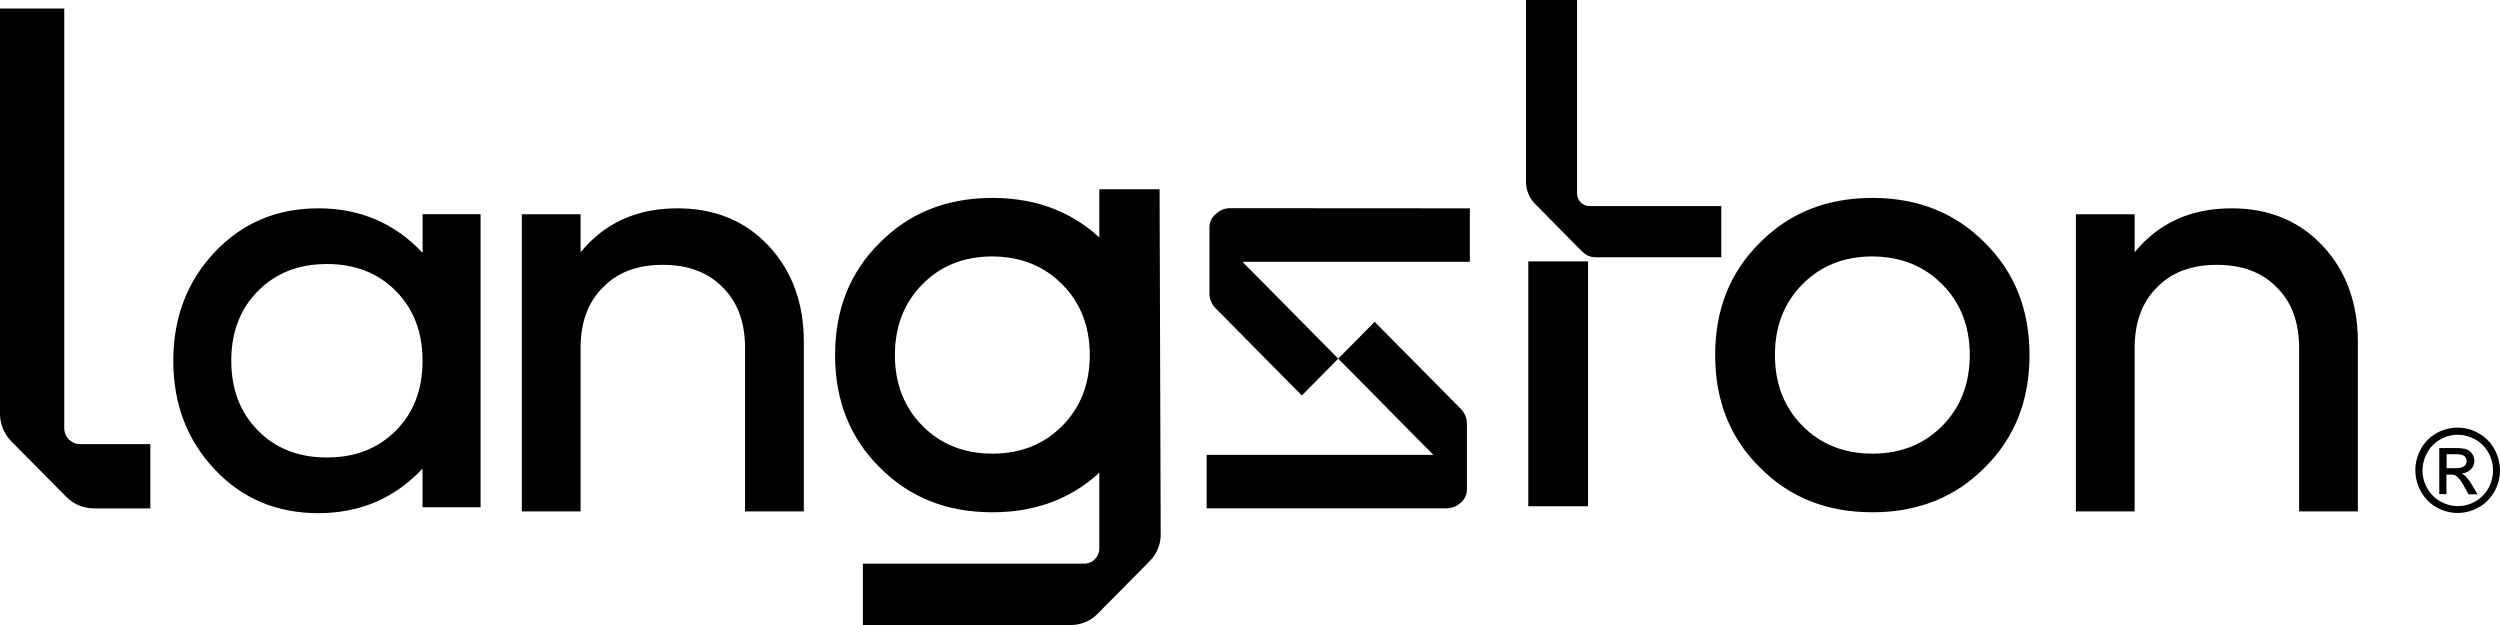
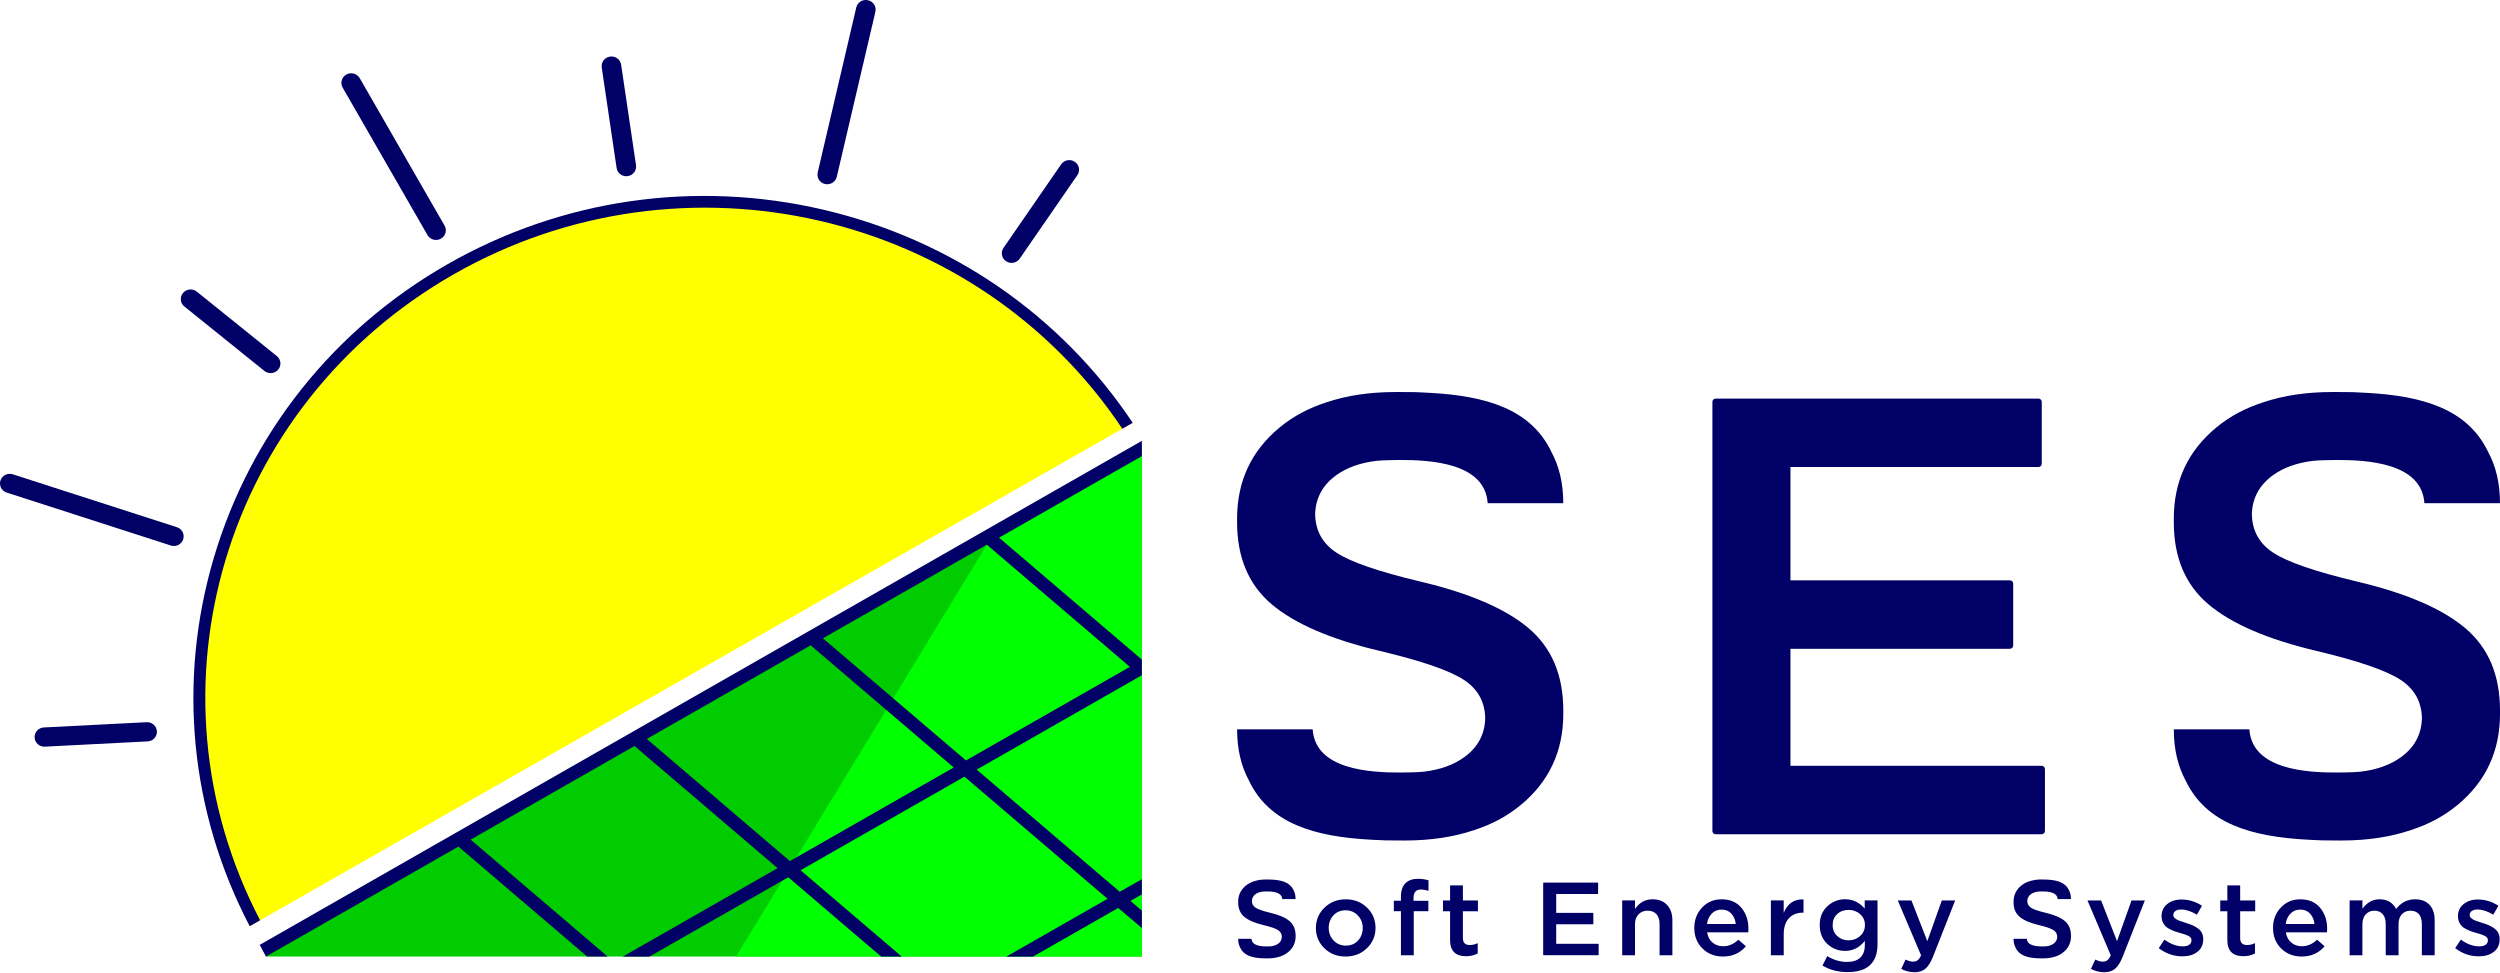
- <svg xmlns="http://www.w3.org/2000/svg" width="180" height="45" fill="none">
-   <path d="M6.76 36.603a2.787 2.787 0 01-1.98-.822l-3.968-4.01A2.84 2.84 0 010 29.715V.614h4.626v30.232a1.163 1.163 0 00.352.811 1.138 1.138 0 00.817.32h5.03v4.626H6.76zm80.12-3.851h16.325l-6.852-6.928 2.623-2.654 6.217 6.285a1.5 1.5 0 01.424 1.026v4.792a1.2 1.2 0 01-.424.9c-.283.277-.664.43-1.058.426H86.881v-3.847zM105.829 15v3.851H89.46l6.893 6.973-2.62 2.65-6.218-6.286a1.501 1.501 0 01-.434-1.027v-4.835a1.214 1.214 0 01.434-.897 1.49 1.49 0 011.056-.44l17.257.011zm7.841 2.864c.404.409.652.66 1.254.66h9.009v-3.685h-9.455a.896.896 0 01-.65-.252.908.908 0 01-.28-.646V0h-3.676v13.041a2.27 2.27 0 00.651 1.636l3.147 3.187zm.67.956v17.63h-4.303V18.82m24.771-4.57c3.27 0 5.967 1.074 8.09 3.22 2.152 2.12 3.227 4.818 3.227 8.096 0 3.279-1.075 5.978-3.227 8.098-2.122 2.147-4.819 3.22-8.09 3.22s-5.968-1.073-8.09-3.22c-2.152-2.116-3.227-4.815-3.227-8.098 0-3.282 1.075-5.98 3.227-8.095 2.124-2.149 4.82-3.222 8.09-3.22zm0 18.412c2.038 0 3.717-.667 5.035-2 1.318-1.334 1.978-3.032 1.98-5.096 0-2.06-.66-3.757-1.98-5.09-1.32-1.334-2.998-2.004-5.035-2.012-2.035 0-3.714.669-5.035 2.005-1.321 1.336-1.98 3.033-1.977 5.09 0 2.063.659 3.761 1.977 5.096s2.997 2.004 5.035 2.007zM79.151 13.628v25.879a1.11 1.11 0 01-.336.775 1.085 1.085 0 01-.78.304H62.128V45h14.984a2.66 2.66 0 001.892-.785l3.788-3.827a2.697 2.697 0 00.778-1.96l-.08-24.8" fill="#000" />
-   <path d="M71.448 14.25c3.27 0 5.966 1.074 8.09 3.22 2.151 2.12 3.227 4.818 3.227 8.096 0 3.279-1.077 5.978-3.231 8.098-2.123 2.147-4.82 3.22-8.09 3.22-3.272 0-5.969-1.073-8.091-3.22-2.151-2.116-3.227-4.815-3.227-8.098 0-3.282 1.076-5.98 3.227-8.095 2.125-2.149 4.824-3.222 8.095-3.22zm0 18.412c2.037 0 3.715-.667 5.035-2 1.32-1.334 1.98-3.032 1.98-5.096 0-2.06-.66-3.757-1.98-5.09-1.32-1.334-2.999-2.004-5.035-2.012-2.039 0-3.717.669-5.035 2.005-1.319 1.336-1.979 3.033-1.98 5.09 0 2.063.66 3.761 1.98 5.096 1.32 1.335 2.998 2.004 5.035 2.007zm-36.846-17.24v21.102h-4.18v-2.783c-2.003 2.138-4.507 3.207-7.512 3.207-2.977 0-5.453-1.04-7.427-3.123-2.004-2.11-3.006-4.727-3.006-7.85 0-3.123 1.005-5.74 3.012-7.852 1.976-2.08 4.452-3.122 7.428-3.123 3.006 0 5.51 1.07 7.512 3.21v-2.788h4.173zm-11.06 17.517c2.029 0 3.684-.647 4.966-1.941s1.92-2.968 1.915-5.023c0-2.051-.64-3.726-1.921-5.023-1.28-1.296-2.936-1.944-4.966-1.943-2.028 0-3.683.648-4.965 1.944-1.282 1.295-1.922 2.97-1.919 5.022 0 2.052.64 3.726 1.919 5.023 1.279 1.297 2.936 1.944 4.972 1.94zM48.78 15c2.708 0 4.907.913 6.598 2.739 1.664 1.802 2.497 4.096 2.497 6.88v12.2h-4.231v-11.76c0-1.856-.535-3.31-1.606-4.364-1.043-1.083-2.482-1.625-4.316-1.626-1.834-.002-3.272.54-4.313 1.626-1.071 1.055-1.606 2.51-1.606 4.364v11.76h-4.231v-21.39h4.23v2.736C43.523 16.055 45.849 15 48.78 15zm111.894 0c2.706 0 4.905.913 6.597 2.739 1.662 1.802 2.494 4.096 2.495 6.88v12.2h-4.229v-11.76c0-1.856-.536-3.31-1.608-4.364-1.043-1.083-2.481-1.625-4.313-1.626-1.833-.002-3.271.54-4.314 1.626-1.07 1.055-1.606 2.51-1.608 4.364v11.76h-4.229v-21.39h4.229v2.736c1.721-2.11 4.048-3.165 6.98-3.165zm16.289 15.79c.534 0 1.059.143 1.521.415.465.263.849.652 1.108 1.123.265.469.405.999.407 1.538a3.107 3.107 0 01-.411 1.54 2.93 2.93 0 01-1.117 1.122 3.047 3.047 0 01-3.055-.01 2.854 2.854 0 01-1.106-1.133 3.103 3.103 0 01.013-3.09 2.856 2.856 0 011.13-1.121 3.088 3.088 0 011.51-.385zm0 .511c-.447 0-.886.119-1.273.345-.389.22-.708.545-.924.939a2.607 2.607 0 00-.346 1.288 2.55 2.55 0 00.346 1.288c.221.393.543.717.932.939.386.221.821.339 1.265.34.45.002.892-.12 1.28-.349a2.46 2.46 0 00.926-.943c.215-.39.328-.829.33-1.275a2.6 2.6 0 00-.346-1.303 2.397 2.397 0 00-.945-.937 2.583 2.583 0 00-1.245-.332zm-1.336 4.273V32.26h1.125c.229-.007.459.009.685.048a.883.883 0 01.441 1.508 1.06 1.06 0 01-.652.277.905.905 0 01.278.178c.186.2.348.422.485.66l.4.659h-.652l-.292-.523a2.63 2.63 0 00-.558-.776.68.68 0 00-.435-.119h-.308v1.411l-.517-.009zm.53-1.864h.639c.532 0 .799-.169.799-.507a.435.435 0 00-.306-.44 1.595 1.595 0 00-.532-.06h-.6v1.007z" fill="#000" />
+ <svg xmlns="http://www.w3.org/2000/svg" width="180" height="70" fill="none">
+   <path d="M123.293 59.835V28.932c0-.129.107-.234.238-.234h23.237c.132 0 .239.105.239.234v4.46a.237.237 0 01-.239.234h-17.855v8.158h15.799c.131 0 .238.105.238.233v4.461a.236.236 0 01-.238.234h-15.799v8.426h18.084c.132 0 .239.105.239.234v4.46a.237.237 0 01-.239.234h-23.466a.232.232 0 01-.238-.231zm-12.184 8.907v-5.157a.04.04 0 01.04-.039h3.877c.022 0 .039.018.039.039v.744a.039.039 0 01-.039.039h-2.98v1.36h2.636c.022 0 .039.018.039.039v.744a.039.039 0 01-.039.038h-2.636v1.406h3.018c.022 0 .039.017.039.039v.744a.039.039 0 01-.039.038h-3.917c-.02.004-.038-.013-.038-.034zm-14.229.128c-.61 0-1.119-.199-1.525-.597a1.966 1.966 0 01-.61-1.46c0-.572.206-1.06.618-1.461.412-.401.922-.602 1.532-.602s1.12.2 1.53.598c.409.399.613.888.613 1.466 0 .568-.206 1.053-.617 1.455-.412.4-.926.602-1.54.602zm.015-.785c.366 0 .661-.122.885-.366.223-.245.336-.547.336-.905a1.26 1.26 0 00-.351-.901 1.166 1.166 0 00-.885-.371c-.361 0-.653.122-.876.367a1.292 1.292 0 00-.336.905c0 .349.116.648.35.897.234.25.526.374.877.374zm3.972.695v-3.172h-.511v-.756h.511v-.284c0-.439.11-.765.328-.98.214-.21.516-.313.908-.313.258 0 .508.035.748.105v.763a1.754 1.754 0 00-.542-.097c-.357 0-.534.2-.534.598v.216h1.067v.748h-1.052v3.172h-.923zm4.699.068c-.772 0-1.16-.387-1.16-1.159v-2.08h-.51v-.777h.51v-1.084h.923v1.084h1.082v.778h-1.082v1.937c0 .33.165.494.496.494.197 0 .389-.045.571-.134v.74c-.243.133-.521.2-.83.2zm11.232-.068v-3.949h.922v.614c.32-.464.74-.696 1.259-.696.447 0 .798.137 1.053.412.254.273.38.643.38 1.106v2.513h-.922v-2.244c0-.31-.075-.547-.225-.715-.151-.167-.362-.251-.637-.251a.872.872 0 00-.656.262c-.168.174-.252.413-.252.717v2.229h-.922v.002zm7.258.09c-.589 0-1.081-.19-1.475-.575-.394-.384-.591-.88-.591-1.488 0-.574.186-1.06.557-1.46.371-.398.841-.597 1.41-.597.61 0 1.084.203 1.423.61.339.406.507.911.507 1.515 0 .11-.006.194-.015.254h-2.959c.05.313.18.559.389.736.208.176.464.265.769.265.397 0 .76-.156 1.091-.471l.542.471c-.418.493-.966.74-1.648.74zm-1.151-2.34h2.066a1.253 1.253 0 00-.313-.749c-.178-.194-.415-.29-.709-.29a.943.943 0 00-.702.287 1.279 1.279 0 00-.342.751zm4.599 2.25v-3.949h.922v.89c.285-.673.761-.995 1.427-.964v.956h-.053c-.417 0-.749.133-.998.4-.25.267-.374.655-.374 1.163v1.503h-.924v.001zm5.514 1.212c-.671 0-1.271-.157-1.799-.472l.342-.68c.458.28.935.419 1.434.419.412 0 .727-.104.945-.311.219-.207.328-.508.328-.901v-.307c-.38.484-.853.725-1.418.725-.499 0-.928-.17-1.289-.508-.361-.34-.541-.791-.541-1.354 0-.559.181-1.008.544-1.346a1.82 1.82 0 011.284-.51c.56 0 1.03.225 1.411.674v-.591h.922v3.141c0 .658-.17 1.155-.51 1.488-.359.356-.911.533-1.653.533zm.076-2.288c.325 0 .604-.104.834-.31.232-.208.347-.471.347-.79a.999.999 0 00-.347-.785 1.214 1.214 0 00-.834-.307c-.325 0-.598.1-.816.303-.218.201-.328.467-.328.796 0 .318.111.58.332.785.221.206.492.308.812.308zm4.75 2.296c-.336 0-.653-.08-.954-.24l.313-.673c.189.1.369.15.542.15a.515.515 0 00.328-.1c.087-.068.168-.187.244-.355l-1.677-3.95h.983l1.144 2.932 1.044-2.931h.961l-1.602 4.06c-.162.404-.342.69-.542.857-.197.166-.459.25-.784.25zm13.658 0c-.336 0-.653-.08-.954-.24l.313-.673c.189.1.369.15.542.15a.515.515 0 00.328-.1c.087-.068.168-.187.244-.355l-1.677-3.95h.983l1.144 2.932 1.044-2.931h.961l-1.601 4.06c-.163.404-.343.69-.542.857-.198.166-.46.25-.785.25zm5.637-1.144c-.63 0-1.2-.197-1.708-.591l.412-.614c.437.324.876.486 1.319.486.198 0 .352-.038.462-.115a.374.374 0 00.164-.326c0-.07-.019-.13-.057-.183a.525.525 0 00-.202-.146 1.779 1.779 0 00-.244-.097l-.328-.097-.069-.023a3.05 3.05 0 01-.693-.268 1.22 1.22 0 01-.297-.213.958.958 0 01-.191-.295 1.019 1.019 0 01-.076-.404c0-.364.136-.655.408-.876.272-.219.614-.33 1.025-.33.523 0 1.017.151 1.48.45l-.366.643c-.417-.25-.795-.373-1.137-.373-.177 0-.317.037-.415.111a.355.355 0 00-.149.3c0 .084.044.162.132.23a.96.96 0 00.267.153c.09.034.233.081.431.146a.137.137 0 00.038.015.12.12 0 00.038.008c.177.055.328.11.45.16.122.053.25.124.384.213.135.09.237.201.309.333a.956.956 0 01.107.46c0 .398-.139.705-.42.919-.279.217-.638.324-1.074.324zm4.39-.008c-.772 0-1.16-.387-1.16-1.159v-2.08h-.511v-.777h.511v-1.084h.923v1.084h1.082v.778h-1.082v1.937c0 .33.165.494.496.494.197 0 .388-.045.571-.134v.74c-.244.133-.52.2-.83.2zm4.195.022c-.589 0-1.081-.19-1.475-.575-.394-.384-.591-.88-.591-1.488 0-.574.186-1.06.557-1.46.371-.398.841-.597 1.41-.597.61 0 1.084.203 1.423.61.339.406.507.911.507 1.515 0 .11-.006.194-.015.254h-2.959c.05.313.18.559.389.736.208.176.464.265.769.265.397 0 .76-.156 1.091-.471l.542.471c-.418.493-.968.74-1.648.74zm-1.151-2.34h2.066a1.253 1.253 0 00-.313-.749c-.178-.194-.415-.29-.709-.29a.943.943 0 00-.702.287 1.267 1.267 0 00-.342.751zm4.598 2.25v-3.949h.922v.598c.336-.453.746-.68 1.228-.68.559 0 .958.231 1.198.696.36-.464.815-.696 1.365-.696.442 0 .789.131 1.038.396.249.264.374.635.374 1.115v2.52h-.923v-2.244c0-.314-.072-.554-.214-.718-.142-.164-.343-.247-.603-.247a.815.815 0 00-.626.258c-.157.172-.235.413-.235.722v2.228h-.923v-2.251c0-.304-.072-.54-.214-.707-.142-.167-.343-.251-.603-.251a.802.802 0 00-.626.266c-.157.176-.236.417-.236.721v2.222h-.922v.001zm9.309.076c-.63 0-1.2-.197-1.709-.591l.412-.614c.438.324.877.486 1.32.486.198 0 .352-.038.462-.115a.374.374 0 00.164-.326c0-.07-.019-.13-.057-.183a.525.525 0 00-.202-.146 1.779 1.779 0 00-.244-.097l-.328-.097-.069-.023a3.043 3.043 0 01-.693-.268 1.22 1.22 0 01-.297-.213 1.002 1.002 0 01-.267-.699c0-.364.135-.655.408-.876.272-.219.613-.33 1.025-.33.523 0 1.016.151 1.48.45l-.366.643c-.417-.25-.795-.373-1.137-.373-.177 0-.317.037-.416.111a.355.355 0 00-.149.3c0 .084.045.162.133.23a.96.96 0 00.267.153c.089.034.233.081.431.146a.137.137 0 00.038.015.12.12 0 00.038.008c.177.055.328.11.449.16.122.053.251.124.385.213.134.09.237.201.309.333a.956.956 0 01.107.46c0 .398-.139.705-.42.919-.278.217-.637.324-1.074.324zm-68.415-23.621c-1.66-1.405-4.258-2.524-7.791-3.36-3.017-.717-5.034-1.412-6.054-2.086-1.001-.659-1.51-1.584-1.53-2.775.035-1.164.546-2.1 1.53-2.806.763-.547 1.724-.89 2.885-1.027.255-.025.52-.04.793-.046 1.918-.048 5.909-.12 6.962 2.09.141.292.229.627.253 1.006h5.443c0-1.478-.313-2.69-.849-3.68l-.002-.006c-1.489-3.135-4.788-4.04-8.726-4.259a26.374 26.374 0 00-2.116-.06h-.372c-1.842 0-3.492.242-4.953.731-1.275.405-2.411.998-3.408 1.823-2.042 1.688-3.06 3.876-3.06 6.566a5 5 0 000 .145v.1c0 2.54.829 4.51 2.49 5.916 1.66 1.405 4.257 2.525 7.79 3.36 3.016.718 5.035 1.413 6.055 2.086.99.65 1.498 1.56 1.531 2.73v.03c-.031 1.17-.541 2.112-1.531 2.819-.763.547-1.723.89-2.884 1.028-.255.024-.52.04-.794.047-1.917.047-5.903.117-6.96-2.086a2.692 2.692 0 01-.256-1.011h-5.44c0 1.481.314 2.693.85 3.684.002.003.002.007.003.01 1.497 3.14 4.815 4.04 8.772 4.254l.045.003c.7.046 1.37.06 1.977.053.138.003.276.003.415.003 1.875 0 3.553-.254 5.032-.759 1.242-.404 2.353-.99 3.33-1.798 2.042-1.687 3.062-3.876 3.062-6.565l-.001-.144.001-.1c-.001-2.539-.832-4.512-2.492-5.916zm67.444 0c-1.661-1.405-4.258-2.524-7.791-3.36-3.017-.717-5.035-1.412-6.055-2.086-1.001-.659-1.51-1.584-1.529-2.775.035-1.164.546-2.1 1.529-2.806.763-.547 1.725-.89 2.886-1.027.254-.025.519-.04.792-.046 1.919-.048 5.91-.12 6.962 2.09.141.292.229.627.254 1.006h5.442c0-1.478-.313-2.69-.848-3.68l-.003-.006c-1.489-3.135-4.788-4.04-8.726-4.259a26.35 26.35 0 00-2.116-.06h-.371c-1.843 0-3.493.242-4.953.731-1.275.405-2.412.998-3.409 1.823-2.042 1.688-3.06 3.876-3.06 6.566a7 7 0 00.001.145l-.001.1c0 2.54.829 4.51 2.49 5.916 1.661 1.405 4.258 2.525 7.791 3.36 3.016.718 5.034 1.413 6.054 2.086.991.65 1.499 1.56 1.531 2.73v.03c-.031 1.17-.54 2.112-1.531 2.819-.762.547-1.723.89-2.884 1.028-.255.024-.52.04-.794.047-1.917.047-5.902.117-6.959-2.086a2.69 2.69 0 01-.256-1.011h-5.441c0 1.481.314 2.693.849 3.684.003.003.003.007.005.01 1.497 3.14 4.814 4.04 8.772 4.254a25.767 25.767 0 002.021.056c.138.003.276.003.416.003 1.875 0 3.552-.254 5.031-.759 1.243-.404 2.354-.99 3.33-1.798 2.042-1.687 3.062-3.876 3.062-6.565l-.001-.144.001-.1c-.001-2.539-.832-4.512-2.491-5.916zM92.843 66.316c-.293-.248-.75-.444-1.371-.592-.532-.126-.886-.248-1.065-.367a.567.567 0 01-.27-.489.603.603 0 01.27-.493c.134-.095.303-.156.508-.18.044-.004.09-.007.14-.008.336-.008 1.04-.022 1.224.368.024.052.04.11.045.177h.957c0-.26-.055-.474-.149-.647v-.002c-.261-.551-.842-.71-1.535-.75a4.556 4.556 0 00-.372-.01h-.065c-.324 0-.615.043-.871.129a1.76 1.76 0 00-.6.322 1.43 1.43 0 00-.54 1.154v.043c0 .446.147.793.438 1.04.293.247.75.444 1.371.592.531.126.886.248 1.065.366a.563.563 0 01.27.481v.005a.6.6 0 01-.27.496 1.078 1.078 0 01-.508.18 2.285 2.285 0 01-.14.009c-.337.008-1.039.02-1.224-.367a.453.453 0 01-.045-.178h-.957a1.351 1.351 0 00.15.65c.264.553.847.71 1.544.75h.008c.123.007.241.01.348.008h.073c.33 0 .625-.045.886-.132.218-.072.415-.174.587-.317a1.43 1.43 0 00.54-1.154v-.043c-.004-.448-.15-.794-.442-1.041zm55.827 0c-.293-.248-.75-.444-1.371-.592-.531-.126-.886-.248-1.065-.367a.567.567 0 01-.27-.489.603.603 0 01.27-.493c.134-.095.303-.156.508-.18a2.04 2.04 0 01.139-.008c.338-.008 1.041-.022 1.225.368.024.052.041.11.045.177h.958c0-.26-.056-.474-.149-.647v-.002c-.262-.551-.843-.71-1.535-.75a4.565 4.565 0 00-.373-.01h-.065a2.72 2.72 0 00-.871.129 1.757 1.757 0 00-.6.322 1.43 1.43 0 00-.539 1.154v.043c0 .446.146.793.437 1.04.293.247.749.444 1.371.592.531.126.886.248 1.065.366a.564.564 0 01.27.481v.005a.6.6 0 01-.27.496 1.075 1.075 0 01-.508.18 2.288 2.288 0 01-.14.009c-.337.008-1.039.02-1.224-.367a.45.45 0 01-.045-.178h-.956a1.344 1.344 0 00.15.65c.263.553.847.71 1.543.75h.008a4.5 4.5 0 00.348.008h.073c.331 0 .625-.045.886-.132.219-.072.415-.174.587-.317a1.43 1.43 0 00.539-1.154v-.043c-.004-.448-.149-.794-.441-1.041z" fill="#006" />
+   <path d="M82.213 32.105v36.766H19.147l.95-1.114 62.116-35.652z" fill="#0C0" />
+   <path d="M31.394 17.276a.707.707 0 01-.615-.352L24.67 6.308a.686.686 0 01.268-.943c.34-.187.77-.07.962.263l6.109 10.616a.686.686 0 01-.268.943.724.724 0 01-.347.089zm13.7-4.588a.702.702 0 01-.698-.593l-1.071-7.236a.694.694 0 01.597-.784.702.702 0 01.8.586l1.071 7.236a.694.694 0 01-.699.79zm14.468.578a.691.691 0 01-.688-.846L61.652.537a.704.704 0 01.846-.52c.38.085.617.457.53.83l-2.78 11.881a.705.705 0 01-.686.537zm13.273 5.663a.713.713 0 01-.396-.12.683.683 0 01-.188-.96l4.152-6.017a.713.713 0 01.98-.185.683.683 0 01.188.961l-4.152 6.017a.705.705 0 01-.584.304zm-53.35 7.935a.715.715 0 01-.447-.156l-5.763-4.64a.683.683 0 01-.098-.974.715.715 0 01.993-.096l5.763 4.64a.683.683 0 01.098.974.71.71 0 01-.546.252zm-6.972 12.444a.71.71 0 01-.22-.034L.484 35.466a.69.69 0 01-.45-.875.71.71 0 01.892-.44l11.807 3.807a.69.69 0 01-.221 1.35zM3.196 53.76a.701.701 0 01-.705-.656.697.697 0 01.668-.727l7.397-.378a.7.7 0 01.741.656.697.697 0 01-.668.726l-7.397.378-.036.001z" fill="#006" />
+   <path d="M81.555 30.443l-.748.426-62.08 35.39-.748.427c-.002-.001-.002-.003-.002-.004-.06-.165-1.978-5.484-2.543-8.13-.573-2.69-1.786-11.377-.49-14.808 1.295-3.432 3.054-11.704 9.124-17.57 6.072-5.867 10.68-10.16 24.673-11.686 13.994-1.525 24.004 7.796 25.287 8.308 1.281.511 6.843 7.223 6.843 7.223l.684.424z" fill="#FF0" />
+   <path d="M81.555 30.443l-.748.426C70.34 15.202 49.205 10.315 32.675 19.745c-16.518 9.424-22.64 29.848-13.948 46.515l-.748.426c-.002-.001-.002-.003-.002-.004-4.301-8.226-5.214-17.658-2.571-26.558 2.653-8.935 8.632-16.431 16.836-21.111 8.207-4.683 17.81-6.073 27.043-3.914 9.2 2.152 17.108 7.601 22.27 15.344z" fill="#006" />
+   <path d="M71.05 39.218L52.996 68.87h29.218l-.007-36.587-10.969 6.262-.188.672z" fill="#0F0" />
+   <path d="M82.215 64.394V63.3l-1.594.907-10.301-8.795 11.895-6.796v-1.124l-10.283-8.779 10.283-5.874V31.74L58.18 45.472l-25.363 14.49L18.7 68.03l.45.842 13.855-7.917 9.272 7.917h1.473l-9.863-8.42 11.797-6.74 10.302 8.795-11.142 6.366h1.921l9.99-5.708 6.2 5.293.497.415h1.47l-7.28-6.215 11.798-6.74 10.302 8.796-7.282 4.159h1.921l6.13-3.501 1.706 1.45V65.57l-.822-.703.82-.472zm-.865-16.381l-11.8 6.74-10.3-8.794 11.8-6.742 10.3 8.796zM56.871 61.998l-10.302-8.795 11.798-6.74 10.3 8.796-11.796 6.74z" fill="#006" />
</svg>
